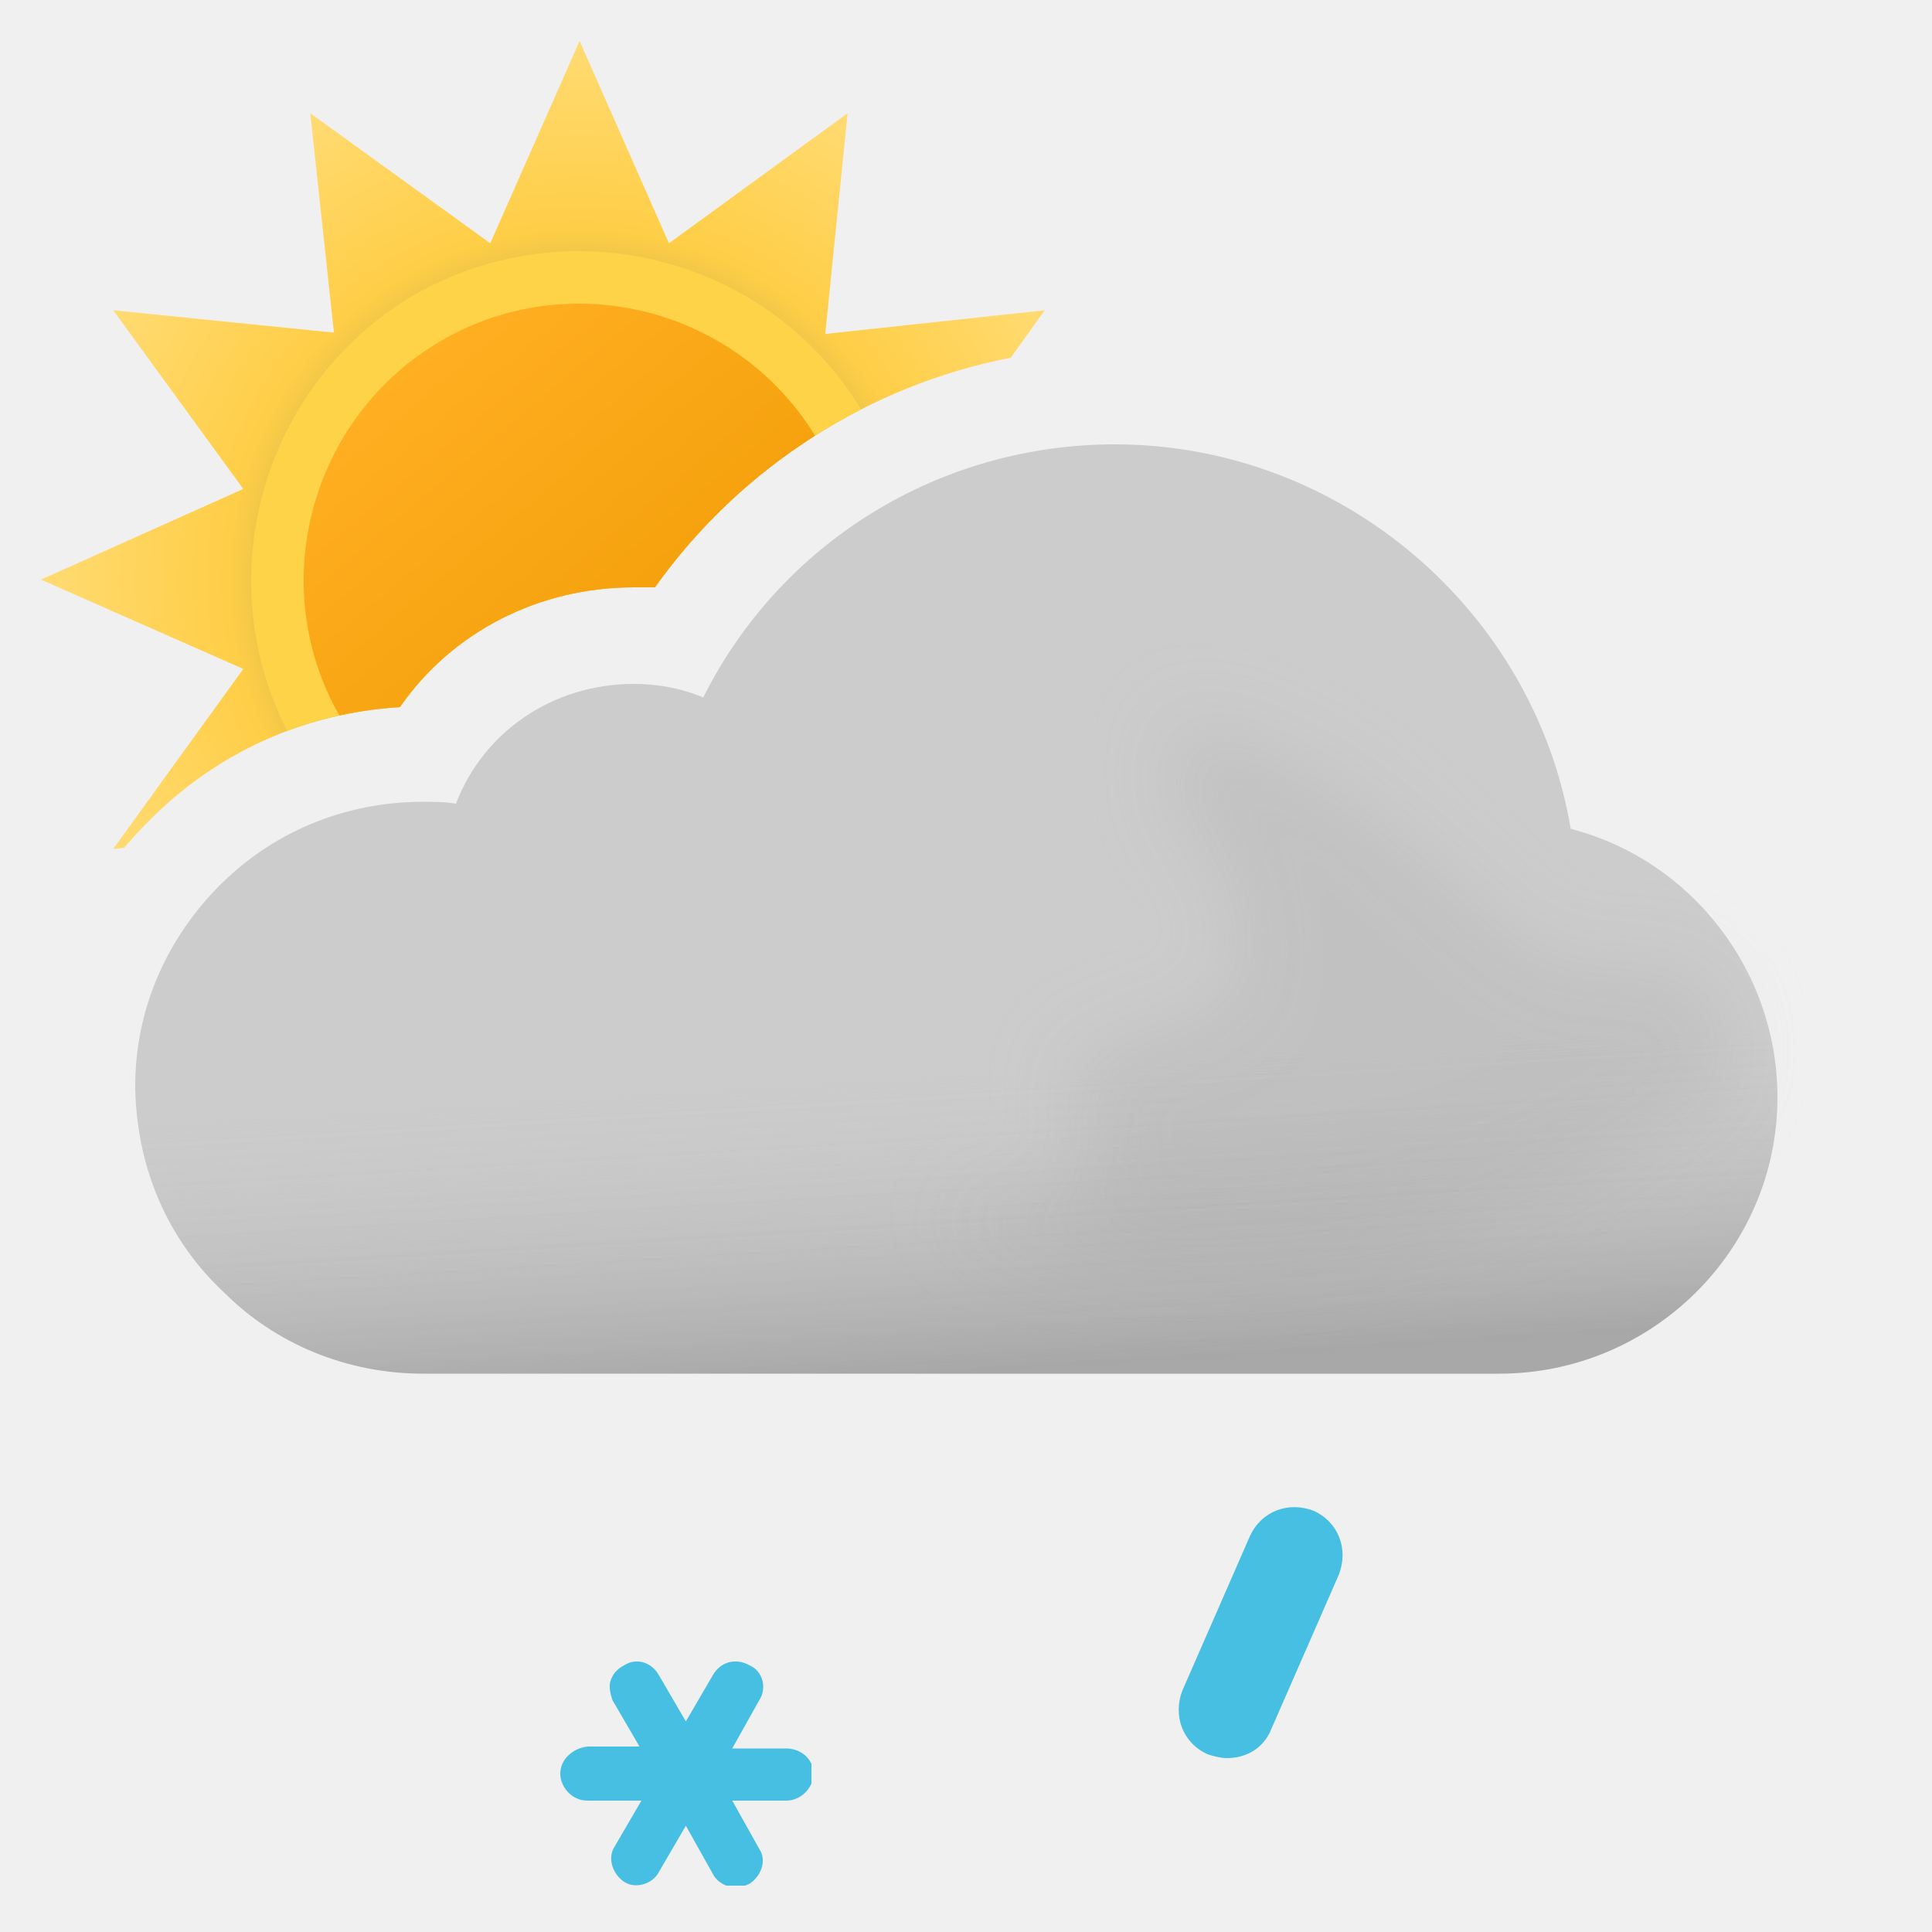
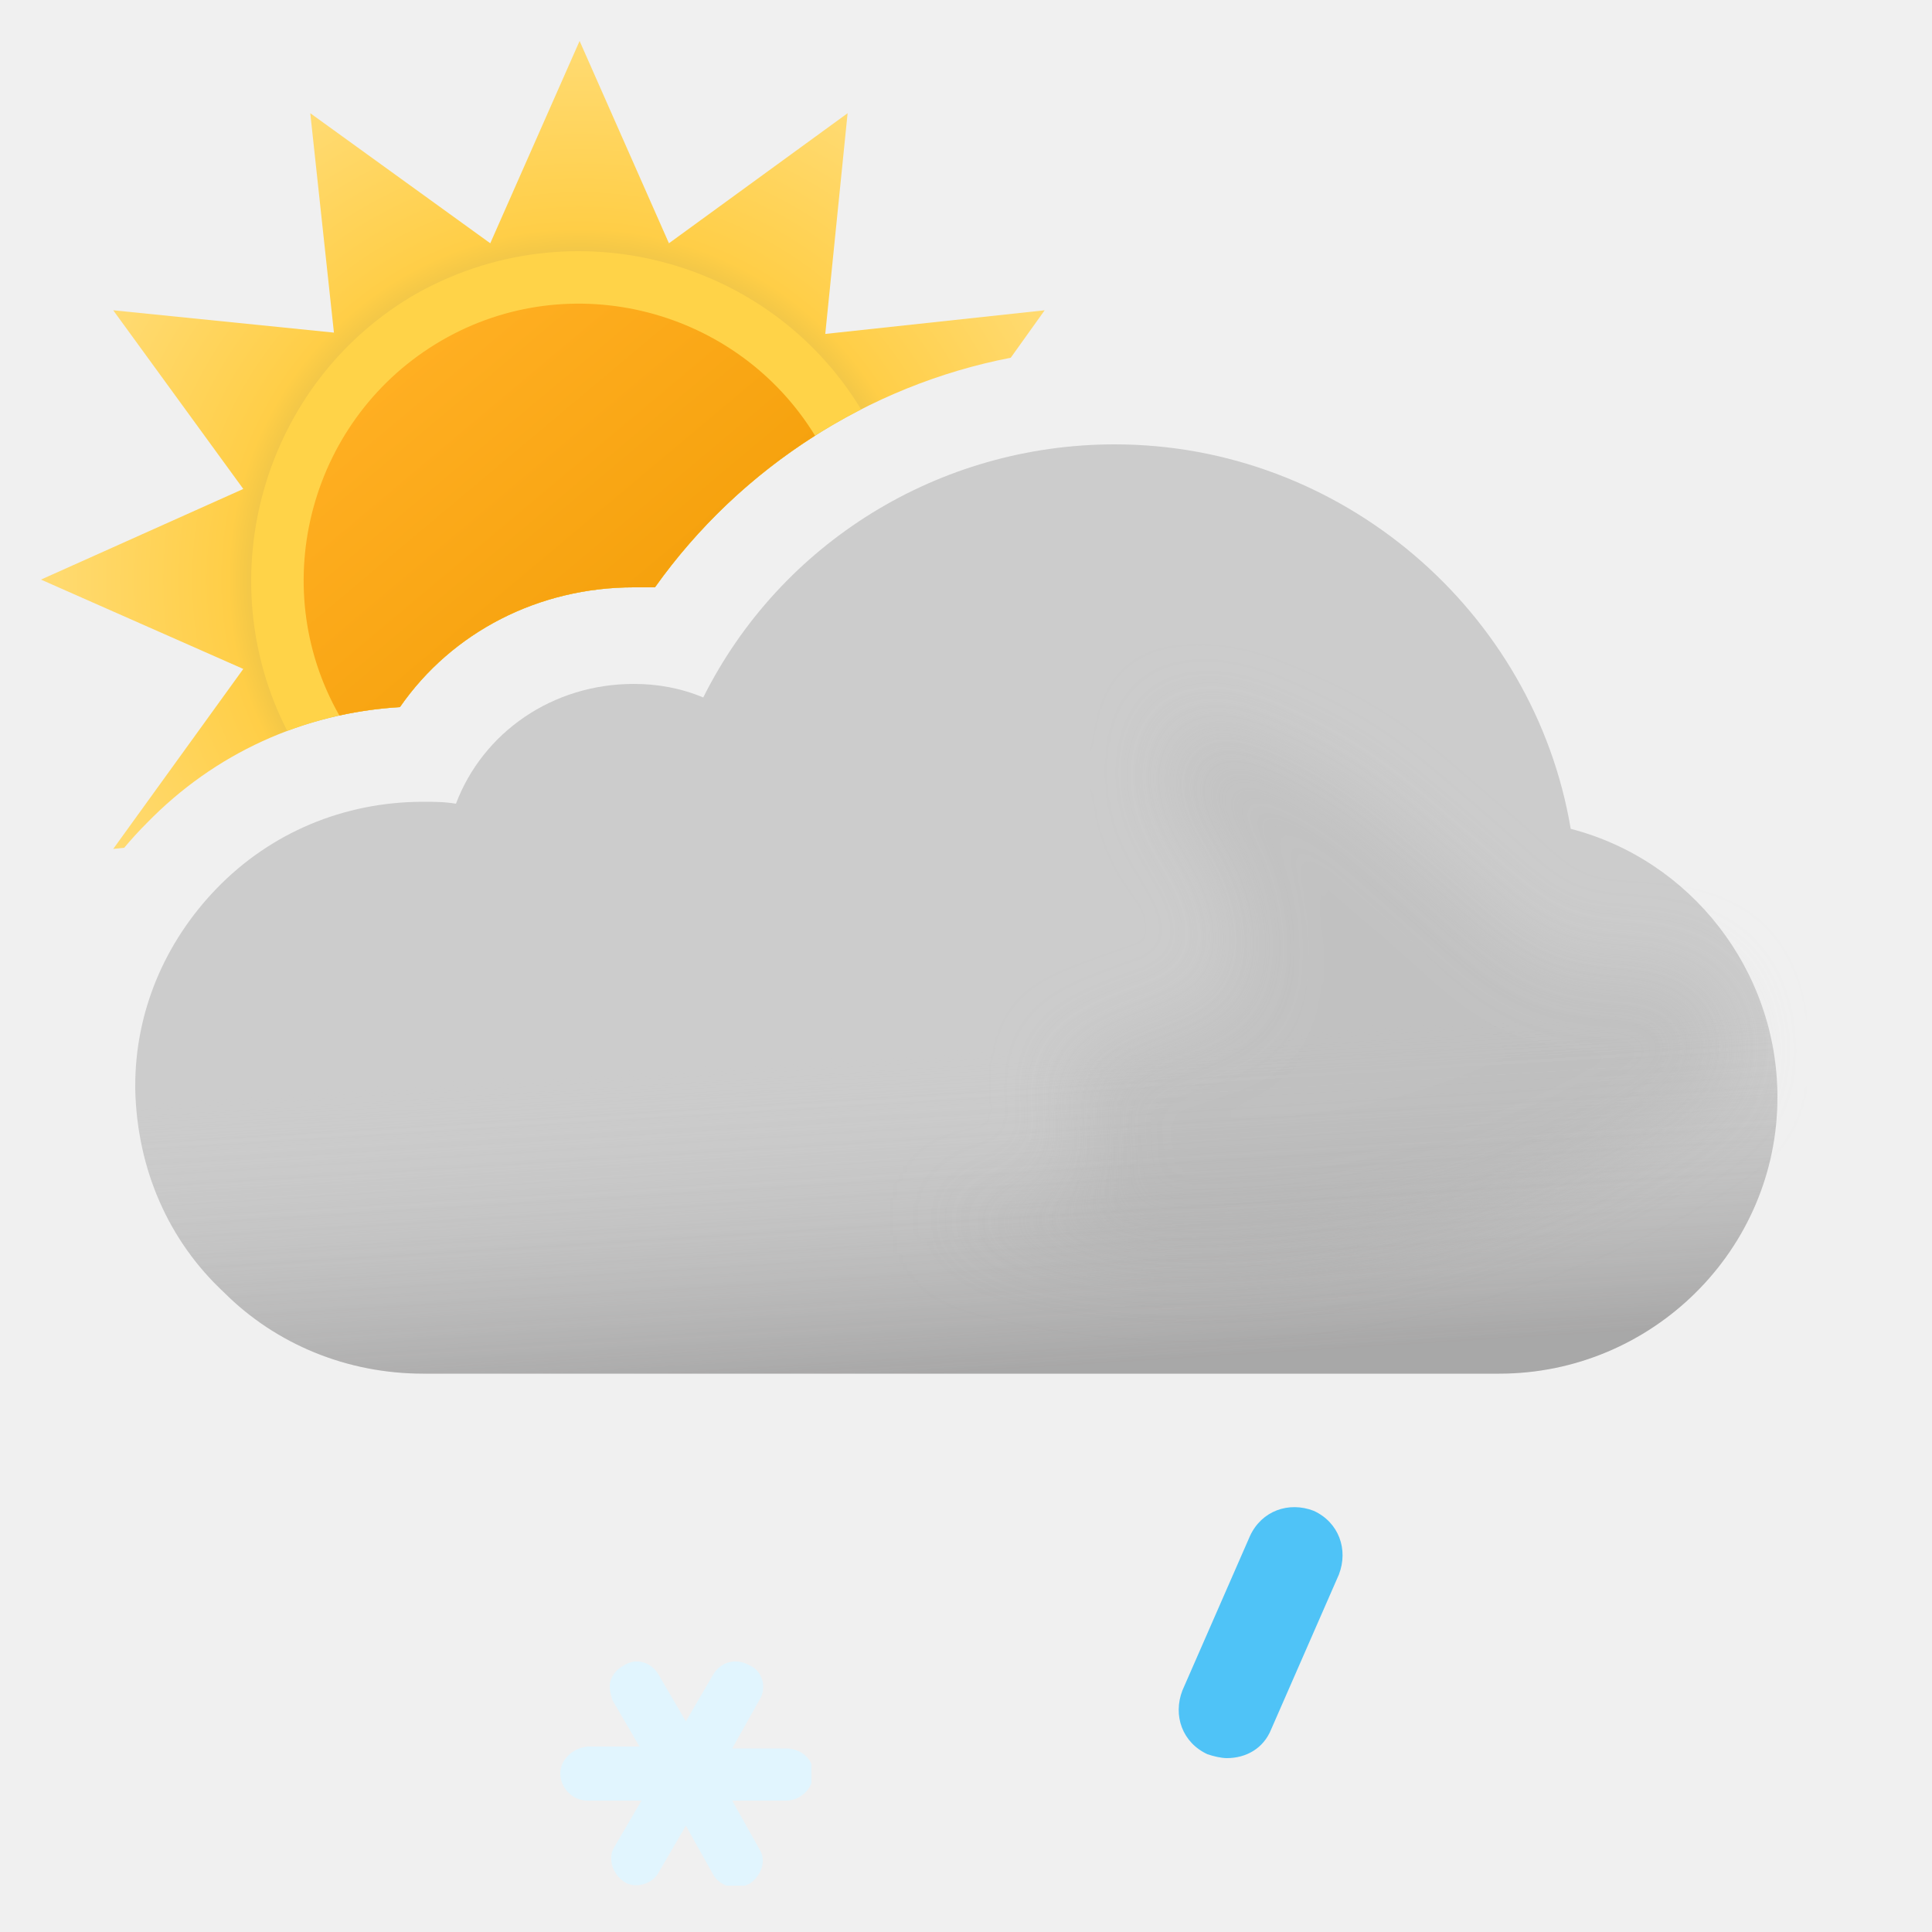
<svg xmlns="http://www.w3.org/2000/svg" width="100" height="100" fill="none" viewBox="0 0 100 100" version="1.1" id="svg58">
  <path fill="url(#42d__42d__paint0_radial_149_1445)" fill-rule="evenodd" d="M52.315 18.517l1.757-2.457-11.356 1.224L43.872 5.86l-9.248 6.732L30 2.12l-4.624 10.472L16.06 5.86l1.224 11.356L5.86 16.06l6.732 9.248L2.12 30l10.472 4.624L5.86 43.94l.57-.061A19.46 19.46 0 017.6 42.6c3.5-3.6 8.1-5.7 13.1-6 2.7-3.9 7.2-6.2 12.1-6.2h1.1c4.363-6.14 11.011-10.453 18.415-11.883z" clip-rule="evenodd" id="path2" />
  <path fill="#FFD348" fill-rule="evenodd" d="M14.867 37.83A20.01 20.01 0 0120.7 36.6c2.7-3.9 7.2-6.2 12.1-6.2h1.1a29.679 29.679 0 0110.672-9.21c-4.775-7.863-15.023-10.525-23.082-5.956-7.87 4.565-10.725 14.6-6.623 22.597z" clip-rule="evenodd" id="path4" />
  <path fill="url(#42d__42d__paint1_linear_149_1445)" fill-rule="evenodd" d="M17.565 37.034A20.22 20.22 0 0120.7 36.6c2.7-3.9 7.2-6.2 12.1-6.2h1.1a29.632 29.632 0 018.287-7.85c-4.026-6.561-12.633-8.81-19.328-4.927-6.765 3.924-9.155 12.627-5.294 19.41z" clip-rule="evenodd" id="path6" />
  <path fill="#CCC" fill-rule="evenodd" d="M81.3 42.9C79.4 31.6 69.4 23 57.7 23c-9.1 0-17.3 5.1-21.3 13.1-1.2-.5-2.4-.7-3.6-.7-4.2 0-7.8 2.5-9.2 6.2-.6-.1-1.1-.1-1.7-.1-4.1 0-7.9 1.6-10.7 4.5C8.5 48.8 7 52.4 7 56.2v.2c.1 4.1 1.7 7.8 4.6 10.5 2.7 2.7 6.4 4.2 10.3 4.2h55.7c7.9 0 14.4-6.4 14.4-14.3 0-6.6-4.5-12.3-10.7-13.9z" clip-rule="evenodd" id="path8" />
  <path fill="url(#42d__42d__paint2_linear_149_1445)" fill-rule="evenodd" d="M81.3 42.9C79.4 31.6 69.4 23 57.7 23c-9.1 0-17.3 5.1-21.3 13.1-1.2-.5-2.4-.7-3.6-.7-4.2 0-7.8 2.5-9.2 6.2-.6-.1-1.1-.1-1.7-.1-4.1 0-7.9 1.6-10.7 4.5C8.5 48.8 7 52.4 7 56.2v.2c.1 4.1 1.7 7.8 4.6 10.5 2.7 2.7 6.4 4.2 10.3 4.2h55.7c7.9 0 14.4-6.4 14.4-14.3 0-6.6-4.5-12.3-10.7-13.9z" clip-rule="evenodd" style="mix-blend-mode:multiply" opacity=".6" id="path10" />
  <g style="mix-blend-mode:multiply" filter="url(#42d__42d__filter0_f_149_1445)" opacity=".3" id="g14">
    <path fill="url(#42d__42d__paint3_radial_149_1445)" d="M29.5 64c1.787 0 24.848-1.272 26.48-2 2.23-.994-2.39-6.972 0-7.47 1.08-.224 2.667-.927 2.667-.927s4.352-1.602 5.103-1.602c.75 0 .374-2.964.14-4.81l-.14-1.32c0-.87-2.592-2.674-3-4.87-.284-1.527.424-3.585.276-3.968 0 0-.05-.029-.036-.032.014-.004.026.007.036.032.112.053.922.327.922.327 1.948.66 5.03 1.74 7.802 3.64 1.658 1.138 3.941 3.314 3.941 3.314s1.645 1.272 2.059 1.687c1 1 4 4 6 4h5L89 51.59l.5 3.21c0 7.9-6.5 14.3-14.4 14.3H18.5S23 64 29.5 64z" id="path12" />
  </g>
-   <g clip-path="url(#42d__42d__clip0_149_1445)" id="g18" style="fill:#47bfe2;fill-opacity:1">
-     <path fill="#00B8F1" d="M40.7 90.5h-2.8l1.4-2.5c.4-.6.2-1.5-.5-1.8-.7-.4-1.5-.2-1.9.5l-1.4 2.4-1.4-2.4c-.4-.7-1.2-.9-1.8-.5-.4.2-.6.5-.7.8-.1.3 0 .7.1 1l1.4 2.4h-2.7c-.8.1-1.4.7-1.4 1.4s.6 1.4 1.4 1.4h2.8l-1.4 2.4c-.2.3-.2.7-.1 1 .1.3.3.6.6.8.6.4 1.5.1 1.8-.5l1.4-2.4 1.4 2.5c.2.4.7.7 1.2.7.2 0 .5-.1.7-.2.6-.4.9-1.2.5-1.8l-1.4-2.5h2.8c.7 0 1.4-.6 1.4-1.4 0-.8-.7-1.3-1.4-1.3z" id="path16" style="fill:#47bfe2;fill-opacity:1" />
+   <g clip-path="url(#42d__42d__clip0_149_1445)" id="g18" style="fill:#e1f5fe;fill-opacity:1">
+     <path fill="#00B8F1" d="M40.7 90.5h-2.8l1.4-2.5c.4-.6.2-1.5-.5-1.8-.7-.4-1.5-.2-1.9.5l-1.4 2.4-1.4-2.4c-.4-.7-1.2-.9-1.8-.5-.4.2-.6.5-.7.8-.1.3 0 .7.1 1l1.4 2.4h-2.7c-.8.1-1.4.7-1.4 1.4s.6 1.4 1.4 1.4h2.8l-1.4 2.4c-.2.3-.2.7-.1 1 .1.3.3.6.6.8.6.4 1.5.1 1.8-.5l1.4-2.4 1.4 2.5c.2.4.7.7 1.2.7.2 0 .5-.1.7-.2.6-.4.9-1.2.5-1.8l-1.4-2.5h2.8c.7 0 1.4-.6 1.4-1.4 0-.8-.7-1.3-1.4-1.3z" id="path16" style="fill:#e1f5fe;fill-opacity:1" />
  </g>
-   <path fill="#006EDB" d="M63.5 91c-.3 0-.7-.1-1-.2-1.3-.6-1.8-2-1.3-3.3l3.5-8c.6-1.3 2-1.8 3.3-1.3 1.3.6 1.8 2 1.3 3.3l-3.5 8c-.4 1-1.3 1.5-2.3 1.5z" id="path20" style="fill:#47bfe2;fill-opacity:1" />
+   <path fill="#006EDB" d="M63.5 91c-.3 0-.7-.1-1-.2-1.3-.6-1.8-2-1.3-3.3l3.5-8c.6-1.3 2-1.8 3.3-1.3 1.3.6 1.8 2 1.3 3.3l-3.5 8c-.4 1-1.3 1.5-2.3 1.5z" id="path20" style="fill:#4fc3f7;fill-opacity:1" />
  <defs id="defs56">
    <radialGradient id="42d__42d__paint0_radial_149_1445" cx="0" cy="0" r="1" gradientTransform="translate(30 30) scale(27.88)" gradientUnits="userSpaceOnUse">
      <stop offset=".514" stop-color="#D6B849" id="stop22" />
      <stop offset=".652" stop-color="#FFCE47" id="stop24" />
      <stop offset="1" stop-color="#FFDB73" id="stop26" />
    </radialGradient>
    <radialGradient id="42d__42d__paint3_radial_149_1445" cx="0" cy="0" r="1" gradientTransform="matrix(6 22.50004 -32.59285 8.69142 68 41)" gradientUnits="userSpaceOnUse">
      <stop stop-color="#D5D5D5" id="stop29" />
      <stop offset="1" stop-color="#D0D0D0" id="stop31" />
      <stop offset="1" stop-color="#9B9B9B" stop-opacity="0" id="stop33" />
    </radialGradient>
    <linearGradient id="42d__42d__paint1_linear_149_1445" x1="20.817" x2="39.177" y1="19.057" y2="40.937" gradientUnits="userSpaceOnUse">
      <stop stop-color="#FFAF22" id="stop36" />
      <stop offset=".99" stop-color="#F09900" id="stop38" />
    </linearGradient>
    <linearGradient id="42d__42d__paint2_linear_149_1445" x1="47.5" x2="49.5" y1="38.5" y2="71.1" gradientUnits="userSpaceOnUse">
      <stop offset=".484" stop-color="#fff" stop-opacity="0" id="stop41" />
      <stop offset="1" stop-color="#B3B2B2" id="stop43" />
    </linearGradient>
    <clipPath id="42d__42d__clip0_149_1445">
      <path fill="#fff" d="M0 0h13v11.6H0z" transform="translate(29 86)" id="path46" />
    </clipPath>
    <filter id="42d__42d__filter0_f_149_1445" width="79" height="40.101" x="14.5" y="33" color-interpolation-filters="sRGB" filterUnits="userSpaceOnUse">
      <feFlood flood-opacity="0" result="BackgroundImageFix" id="feFlood49" />
      <feBlend in="SourceGraphic" in2="BackgroundImageFix" result="shape" id="feBlend51" />
      <feGaussianBlur result="effect1_foregroundBlur_149_1445" stdDeviation="2" id="feGaussianBlur53" />
    </filter>
  </defs>
</svg>
